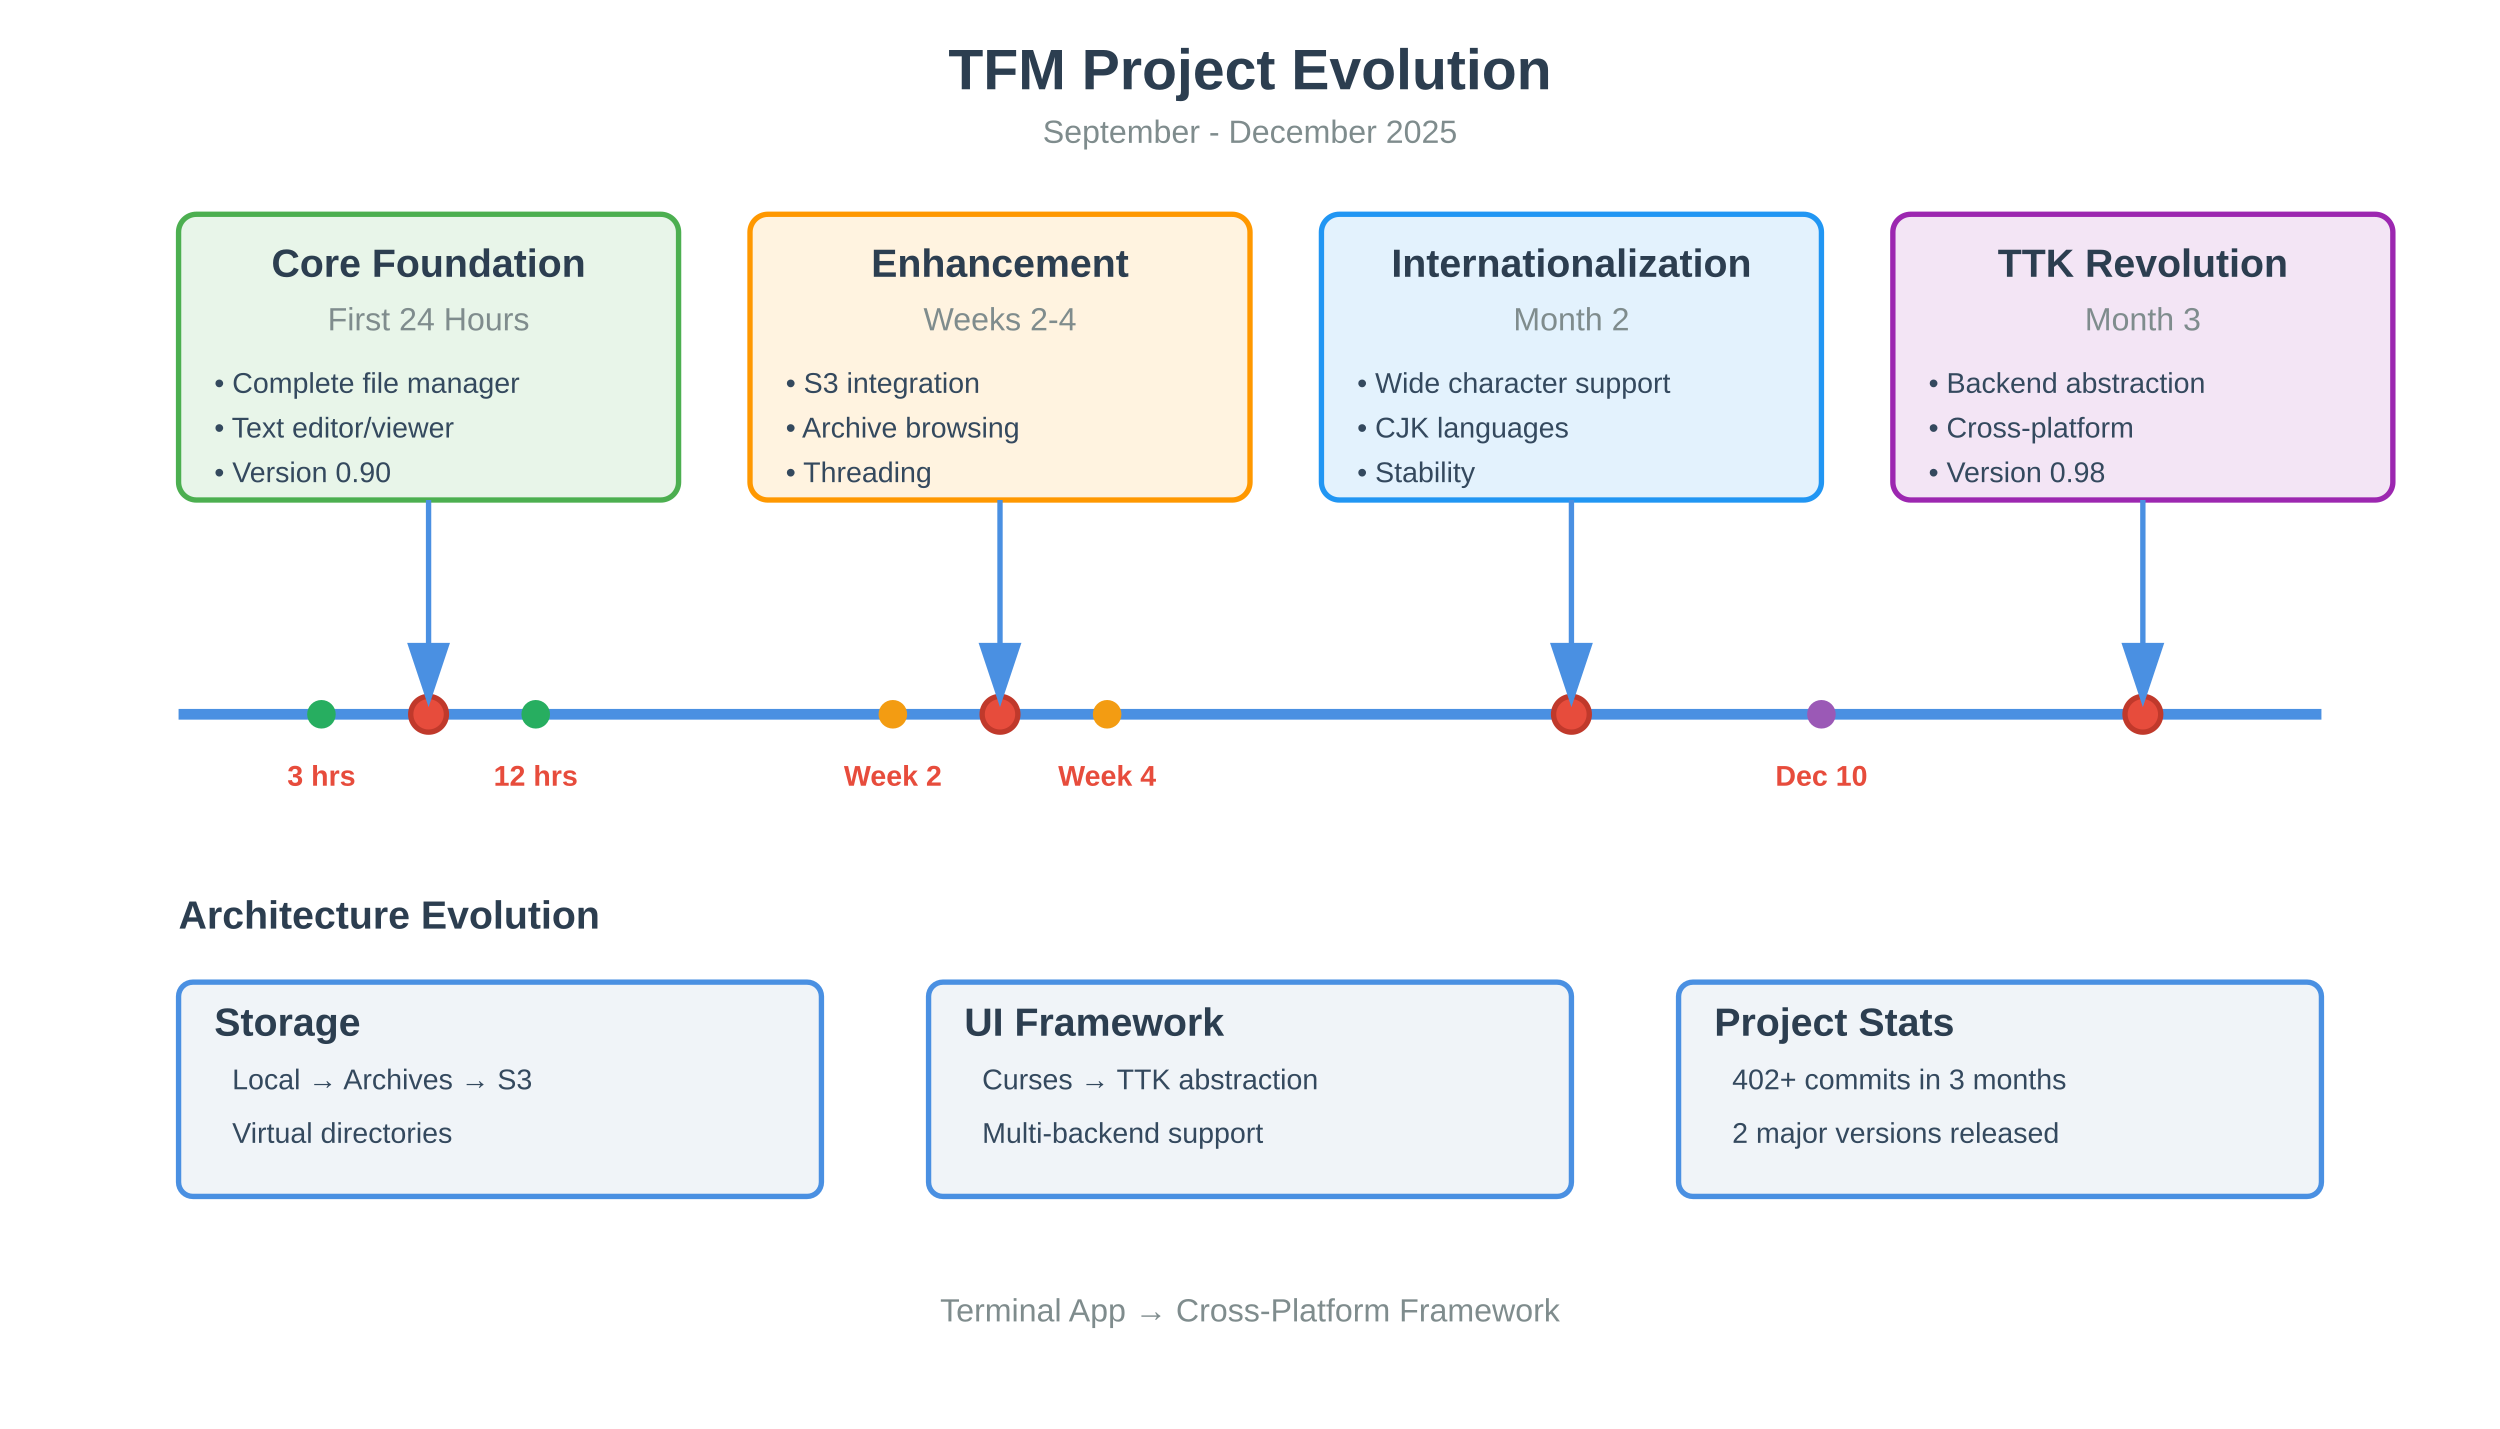
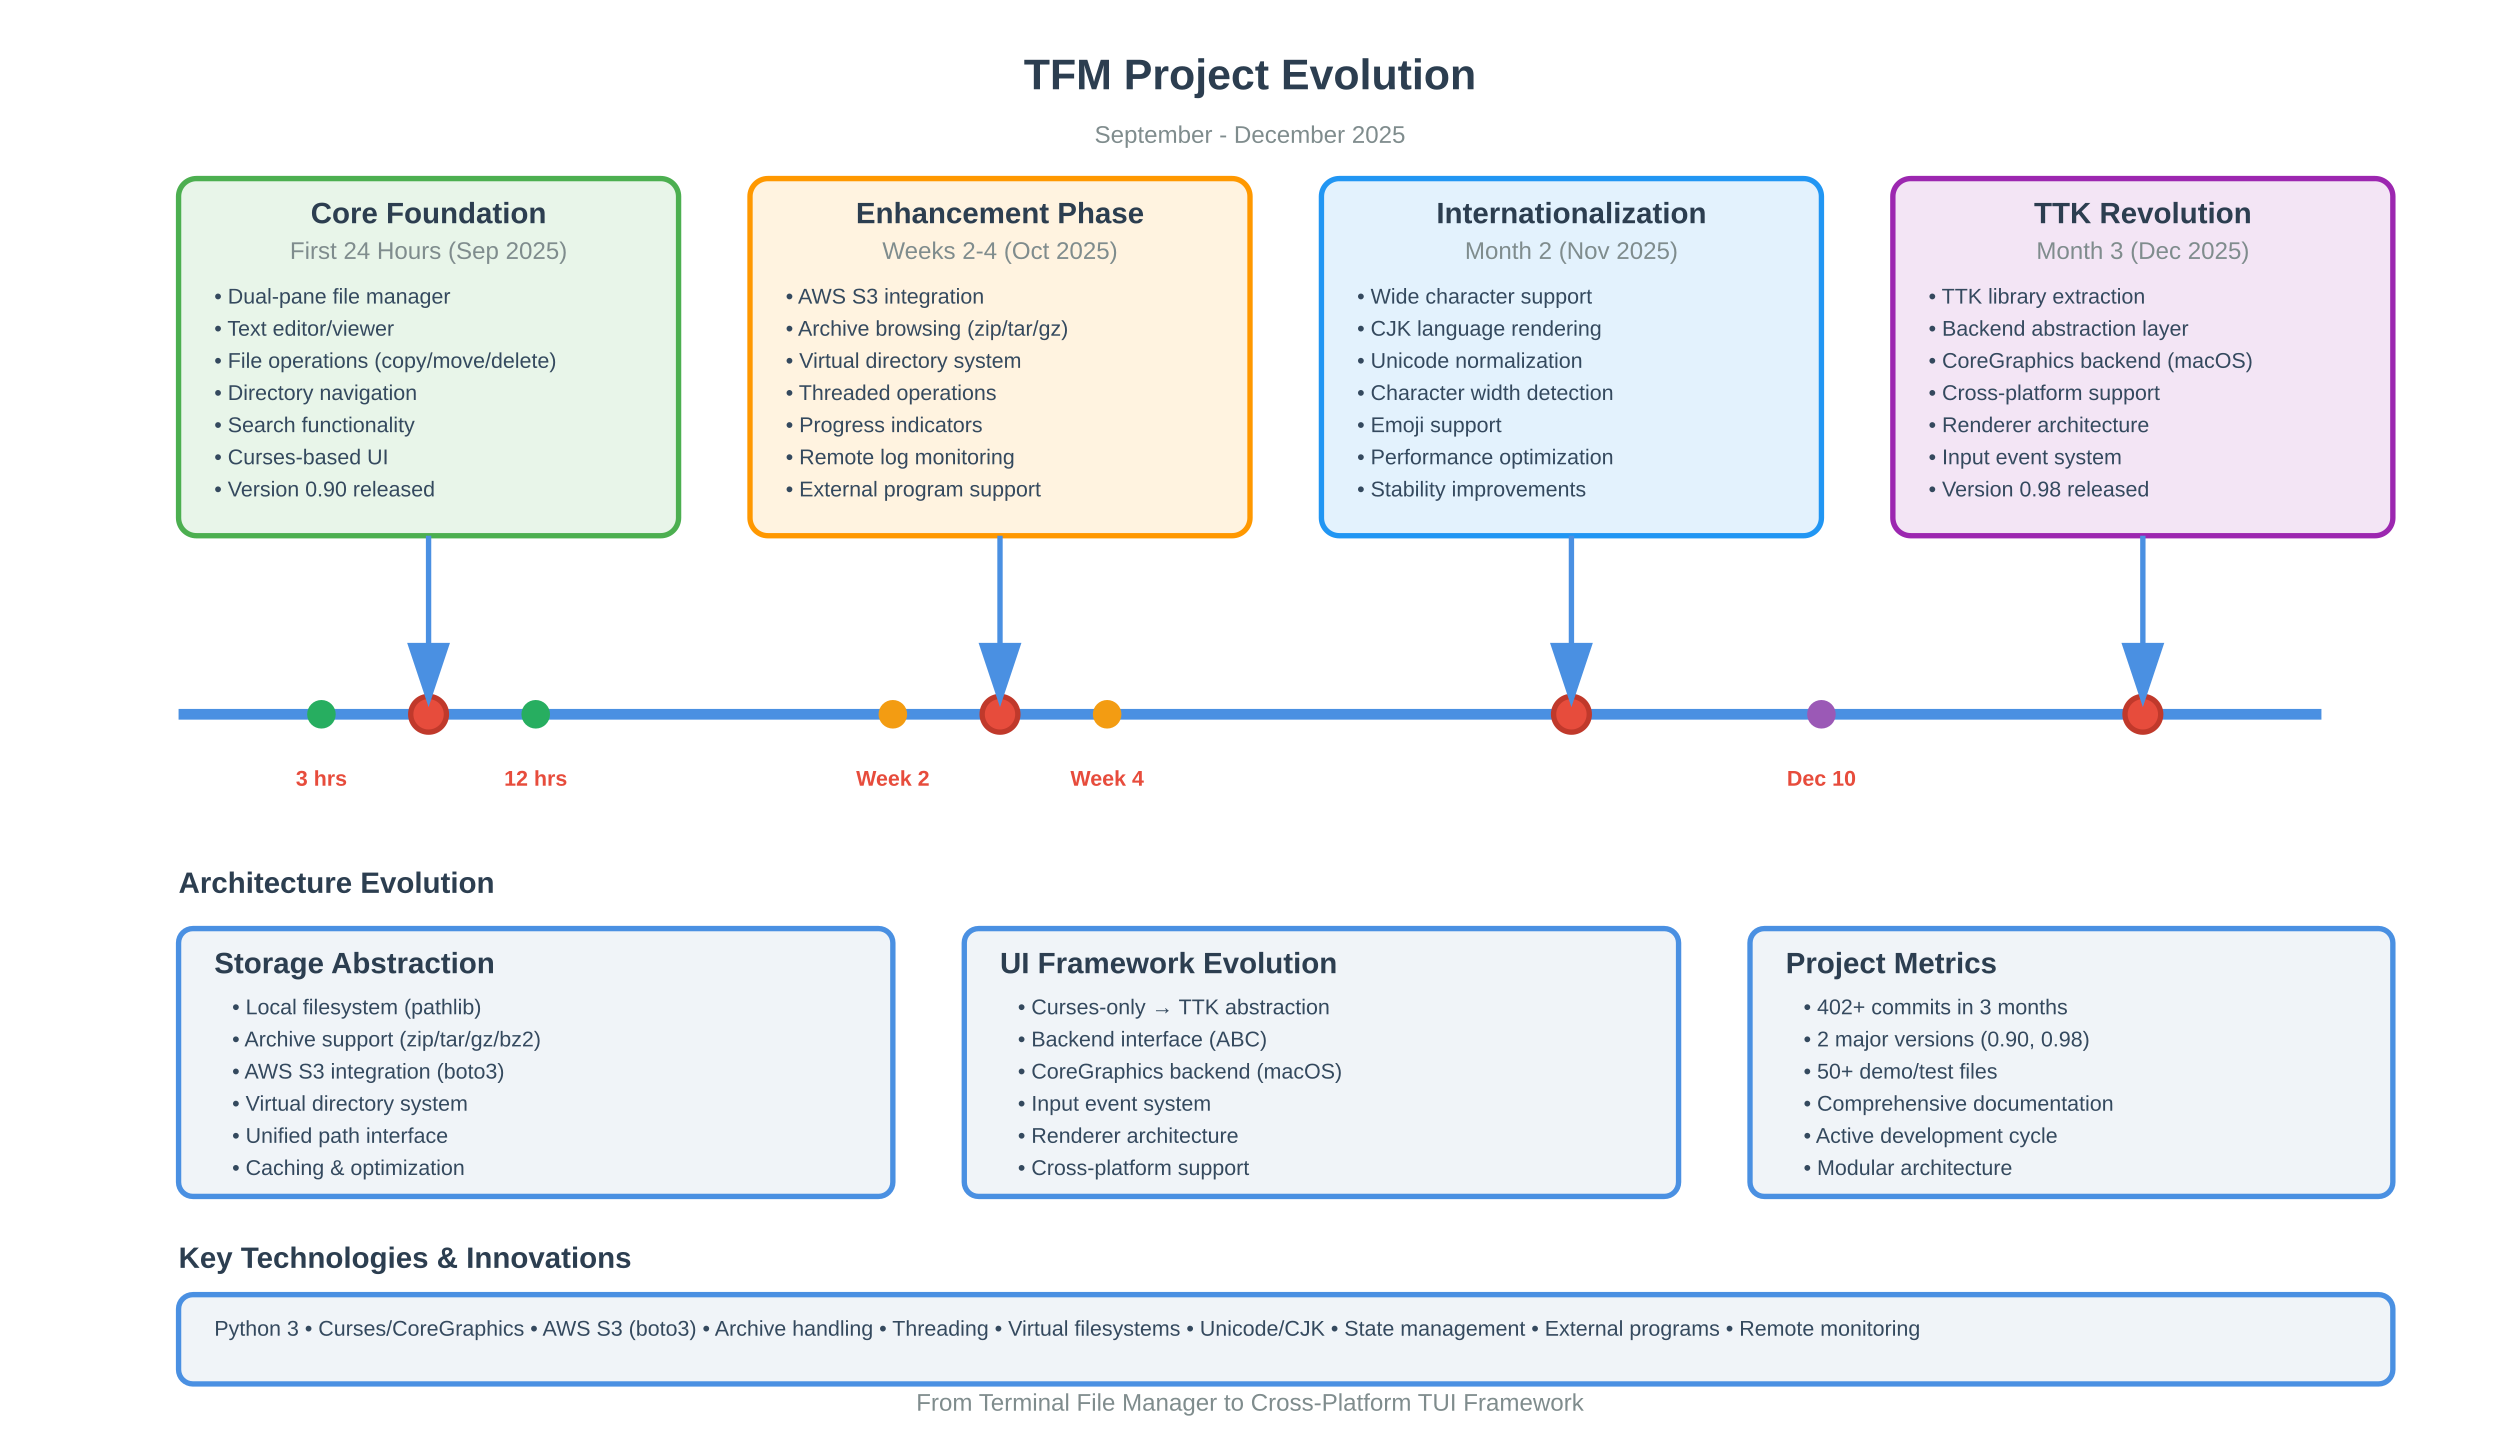
<svg xmlns="http://www.w3.org/2000/svg" width="1400" height="800">
  <defs>
    <style>
      .timeline-line { stroke: #4a90e2; stroke-width: 6; fill: none; }
      .phase-box { fill: #f0f4f8; stroke: #4a90e2; stroke-width: 3; }
-       .phase-title { font-family: Arial, sans-serif; font-size: 22px; font-weight: bold; fill: #2c3e50; }
-       .phase-time { font-family: Arial, sans-serif; font-size: 18px; fill: #7f8c8d; }
-       .phase-features { font-family: Arial, sans-serif; font-size: 16px; fill: #34495e; }
+       .phase-title { font-family: Arial, sans-serif; font-size: 16.5px; font-weight: bold; fill: #2c3e50; }
+       .phase-time { font-family: Arial, sans-serif; font-size: 13.5px; fill: #7f8c8d; }
+       .phase-features { font-family: Arial, sans-serif; font-size: 12px; fill: #34495e; }
      .milestone { fill: #e74c3c; stroke: #c0392b; stroke-width: 3; }
-       .milestone-text { font-family: Arial, sans-serif; font-size: 16px; font-weight: bold; fill: #e74c3c; }
-       .title { font-family: Arial, sans-serif; font-size: 32px; font-weight: bold; fill: #2c3e50; }
-       .subtitle { font-family: Arial, sans-serif; font-size: 18px; fill: #7f8c8d; }
+       .milestone-text { font-family: Arial, sans-serif; font-size: 12px; font-weight: bold; fill: #e74c3c; }
+       .title { font-family: Arial, sans-serif; font-size: 24px; font-weight: bold; fill: #2c3e50; }
+       .subtitle { font-family: Arial, sans-serif; font-size: 13.5px; fill: #7f8c8d; }
      .phase1 { fill: #e8f5e9; stroke: #4caf50; }
      .phase2 { fill: #fff3e0; stroke: #ff9800; }
      .phase3 { fill: #e3f2fd; stroke: #2196f3; }
      .phase4 { fill: #f3e5f5; stroke: #9c27b0; }
      .arrow { fill: none; stroke: #4a90e2; stroke-width: 3; marker-end: url(#arrowhead); }
    </style>
    <marker id="arrowhead" markerWidth="12" markerHeight="12" refX="10" refY="4" orient="auto">
      <polygon points="0 0, 12 4, 0 8" fill="#4a90e2" />
    </marker>
  </defs>
  <text x="700" y="50" text-anchor="middle" class="title">TFM Project Evolution</text>
  <text x="700" y="80" text-anchor="middle" class="subtitle">September - December 2025</text>
  <line x1="100" y1="400" x2="1300" y2="400" class="timeline-line" />
-   <rect x="100" y="120" width="280" height="160" class="phase-box phase1" rx="10" />
-   <text x="240" y="155" text-anchor="middle" class="phase-title">Core Foundation</text>
-   <text x="240" y="185" text-anchor="middle" class="phase-time">First 24 Hours</text>
-   <text x="120" y="220" class="phase-features">• Complete file manager</text>
-   <text x="120" y="245" class="phase-features">• Text editor/viewer</text>
-   <text x="120" y="270" class="phase-features">• Version 0.90</text>
+   <rect x="100" y="100" width="280" height="200" class="phase-box phase1" rx="10" />
+   <text x="240" y="125" text-anchor="middle" class="phase-title">Core Foundation</text>
+   <text x="240" y="145" text-anchor="middle" class="phase-time">First 24 Hours (Sep 2025)</text>
+   <text x="120" y="170" class="phase-features">• Dual-pane file manager</text>
+   <text x="120" y="188" class="phase-features">• Text editor/viewer</text>
+   <text x="120" y="206" class="phase-features">• File operations (copy/move/delete)</text>
+   <text x="120" y="224" class="phase-features">• Directory navigation</text>
+   <text x="120" y="242" class="phase-features">• Search functionality</text>
+   <text x="120" y="260" class="phase-features">• Curses-based UI</text>
+   <text x="120" y="278" class="phase-features">• Version 0.90 released</text>
  <circle cx="240" cy="400" r="10" class="milestone" />
-   <line x1="240" y1="280" x2="240" y2="390" class="arrow" />
-   <rect x="420" y="120" width="280" height="160" class="phase-box phase2" rx="10" />
-   <text x="560" y="155" text-anchor="middle" class="phase-title">Enhancement</text>
-   <text x="560" y="185" text-anchor="middle" class="phase-time">Weeks 2-4</text>
-   <text x="440" y="220" class="phase-features">• S3 integration</text>
-   <text x="440" y="245" class="phase-features">• Archive browsing</text>
-   <text x="440" y="270" class="phase-features">• Threading</text>
+   <line x1="240" y1="300" x2="240" y2="390" class="arrow" />
+   <rect x="420" y="100" width="280" height="200" class="phase-box phase2" rx="10" />
+   <text x="560" y="125" text-anchor="middle" class="phase-title">Enhancement Phase</text>
+   <text x="560" y="145" text-anchor="middle" class="phase-time">Weeks 2-4 (Oct 2025)</text>
+   <text x="440" y="170" class="phase-features">• AWS S3 integration</text>
+   <text x="440" y="188" class="phase-features">• Archive browsing (zip/tar/gz)</text>
+   <text x="440" y="206" class="phase-features">• Virtual directory system</text>
+   <text x="440" y="224" class="phase-features">• Threaded operations</text>
+   <text x="440" y="242" class="phase-features">• Progress indicators</text>
+   <text x="440" y="260" class="phase-features">• Remote log monitoring</text>
+   <text x="440" y="278" class="phase-features">• External program support</text>
  <circle cx="560" cy="400" r="10" class="milestone" />
-   <line x1="560" y1="280" x2="560" y2="390" class="arrow" />
-   <rect x="740" y="120" width="280" height="160" class="phase-box phase3" rx="10" />
-   <text x="880" y="155" text-anchor="middle" class="phase-title">Internationalization</text>
-   <text x="880" y="185" text-anchor="middle" class="phase-time">Month 2</text>
-   <text x="760" y="220" class="phase-features">• Wide character support</text>
-   <text x="760" y="245" class="phase-features">• CJK languages</text>
-   <text x="760" y="270" class="phase-features">• Stability</text>
+   <line x1="560" y1="300" x2="560" y2="390" class="arrow" />
+   <rect x="740" y="100" width="280" height="200" class="phase-box phase3" rx="10" />
+   <text x="880" y="125" text-anchor="middle" class="phase-title">Internationalization</text>
+   <text x="880" y="145" text-anchor="middle" class="phase-time">Month 2 (Nov 2025)</text>
+   <text x="760" y="170" class="phase-features">• Wide character support</text>
+   <text x="760" y="188" class="phase-features">• CJK language rendering</text>
+   <text x="760" y="206" class="phase-features">• Unicode normalization</text>
+   <text x="760" y="224" class="phase-features">• Character width detection</text>
+   <text x="760" y="242" class="phase-features">• Emoji support</text>
+   <text x="760" y="260" class="phase-features">• Performance optimization</text>
+   <text x="760" y="278" class="phase-features">• Stability improvements</text>
  <circle cx="880" cy="400" r="10" class="milestone" />
-   <line x1="880" y1="280" x2="880" y2="390" class="arrow" />
-   <rect x="1060" y="120" width="280" height="160" class="phase-box phase4" rx="10" />
-   <text x="1200" y="155" text-anchor="middle" class="phase-title">TTK Revolution</text>
-   <text x="1200" y="185" text-anchor="middle" class="phase-time">Month 3</text>
-   <text x="1080" y="220" class="phase-features">• Backend abstraction</text>
-   <text x="1080" y="245" class="phase-features">• Cross-platform</text>
-   <text x="1080" y="270" class="phase-features">• Version 0.98</text>
+   <line x1="880" y1="300" x2="880" y2="390" class="arrow" />
+   <rect x="1060" y="100" width="280" height="200" class="phase-box phase4" rx="10" />
+   <text x="1200" y="125" text-anchor="middle" class="phase-title">TTK Revolution</text>
+   <text x="1200" y="145" text-anchor="middle" class="phase-time">Month 3 (Dec 2025)</text>
+   <text x="1080" y="170" class="phase-features">• TTK library extraction</text>
+   <text x="1080" y="188" class="phase-features">• Backend abstraction layer</text>
+   <text x="1080" y="206" class="phase-features">• CoreGraphics backend (macOS)</text>
+   <text x="1080" y="224" class="phase-features">• Cross-platform support</text>
+   <text x="1080" y="242" class="phase-features">• Renderer architecture</text>
+   <text x="1080" y="260" class="phase-features">• Input event system</text>
+   <text x="1080" y="278" class="phase-features">• Version 0.98 released</text>
  <circle cx="1200" cy="400" r="10" class="milestone" />
-   <line x1="1200" y1="280" x2="1200" y2="390" class="arrow" />
+   <line x1="1200" y1="300" x2="1200" y2="390" class="arrow" />
  <circle cx="180" cy="400" r="8" fill="#27ae60" />
  <text x="180" y="440" text-anchor="middle" class="milestone-text">3 hrs</text>
  <circle cx="300" cy="400" r="8" fill="#27ae60" />
  <text x="300" y="440" text-anchor="middle" class="milestone-text">12 hrs</text>
  <circle cx="500" cy="400" r="8" fill="#f39c12" />
  <text x="500" y="440" text-anchor="middle" class="milestone-text">Week 2</text>
  <circle cx="620" cy="400" r="8" fill="#f39c12" />
  <text x="620" y="440" text-anchor="middle" class="milestone-text">Week 4</text>
  <circle cx="1020" cy="400" r="8" fill="#9b59b6" />
  <text x="1020" y="440" text-anchor="middle" class="milestone-text">Dec 10</text>
-   <text x="100" y="520" class="phase-title">Architecture Evolution</text>
-   <rect x="100" y="550" width="360" height="120" class="phase-box" rx="8" />
-   <text x="120" y="580" class="phase-title" font-size="20">Storage</text>
-   <text x="130" y="610" class="phase-features">Local → Archives → S3</text>
-   <text x="130" y="640" class="phase-features">Virtual directories</text>
-   <rect x="520" y="550" width="360" height="120" class="phase-box" rx="8" />
-   <text x="540" y="580" class="phase-title" font-size="20">UI Framework</text>
-   <text x="550" y="610" class="phase-features">Curses → TTK abstraction</text>
-   <text x="550" y="640" class="phase-features">Multi-backend support</text>
-   <rect x="940" y="550" width="360" height="120" class="phase-box" rx="8" />
-   <text x="960" y="580" class="phase-title" font-size="20">Project Stats</text>
-   <text x="970" y="610" class="phase-features">402+ commits in 3 months</text>
-   <text x="970" y="640" class="phase-features">2 major versions released</text>
-   <text x="700" y="740" text-anchor="middle" class="subtitle" font-size="20">Terminal App → Cross-Platform Framework</text>
+   <text x="100" y="500" class="phase-title">Architecture Evolution</text>
+   <rect x="100" y="520" width="400" height="150" class="phase-box" rx="8" />
+   <text x="120" y="545" class="phase-title" font-size="15">Storage Abstraction</text>
+   <text x="130" y="568" class="phase-features">• Local filesystem (pathlib)</text>
+   <text x="130" y="586" class="phase-features">• Archive support (zip/tar/gz/bz2)</text>
+   <text x="130" y="604" class="phase-features">• AWS S3 integration (boto3)</text>
+   <text x="130" y="622" class="phase-features">• Virtual directory system</text>
+   <text x="130" y="640" class="phase-features">• Unified path interface</text>
+   <text x="130" y="658" class="phase-features">• Caching &amp; optimization</text>
+   <rect x="540" y="520" width="400" height="150" class="phase-box" rx="8" />
+   <text x="560" y="545" class="phase-title" font-size="15">UI Framework Evolution</text>
+   <text x="570" y="568" class="phase-features">• Curses-only → TTK abstraction</text>
+   <text x="570" y="586" class="phase-features">• Backend interface (ABC)</text>
+   <text x="570" y="604" class="phase-features">• CoreGraphics backend (macOS)</text>
+   <text x="570" y="622" class="phase-features">• Input event system</text>
+   <text x="570" y="640" class="phase-features">• Renderer architecture</text>
+   <text x="570" y="658" class="phase-features">• Cross-platform support</text>
+   <rect x="980" y="520" width="360" height="150" class="phase-box" rx="8" />
+   <text x="1000" y="545" class="phase-title" font-size="15">Project Metrics</text>
+   <text x="1010" y="568" class="phase-features">• 402+ commits in 3 months</text>
+   <text x="1010" y="586" class="phase-features">• 2 major versions (0.90, 0.98)</text>
+   <text x="1010" y="604" class="phase-features">• 50+ demo/test files</text>
+   <text x="1010" y="622" class="phase-features">• Comprehensive documentation</text>
+   <text x="1010" y="640" class="phase-features">• Active development cycle</text>
+   <text x="1010" y="658" class="phase-features">• Modular architecture</text>
+   <text x="100" y="710" class="phase-title">Key Technologies &amp; Innovations</text>
+   <rect x="100" y="725" width="1240" height="50" class="phase-box" rx="8" />
+   <text x="120" y="748" class="phase-features">Python 3 • Curses/CoreGraphics • AWS S3 (boto3) • Archive handling • Threading • Virtual filesystems • Unicode/CJK • State management • External programs • Remote monitoring</text>
+   <text x="700" y="790" text-anchor="middle" class="subtitle" font-size="15">From Terminal File Manager to Cross-Platform TUI Framework</text>
</svg>
